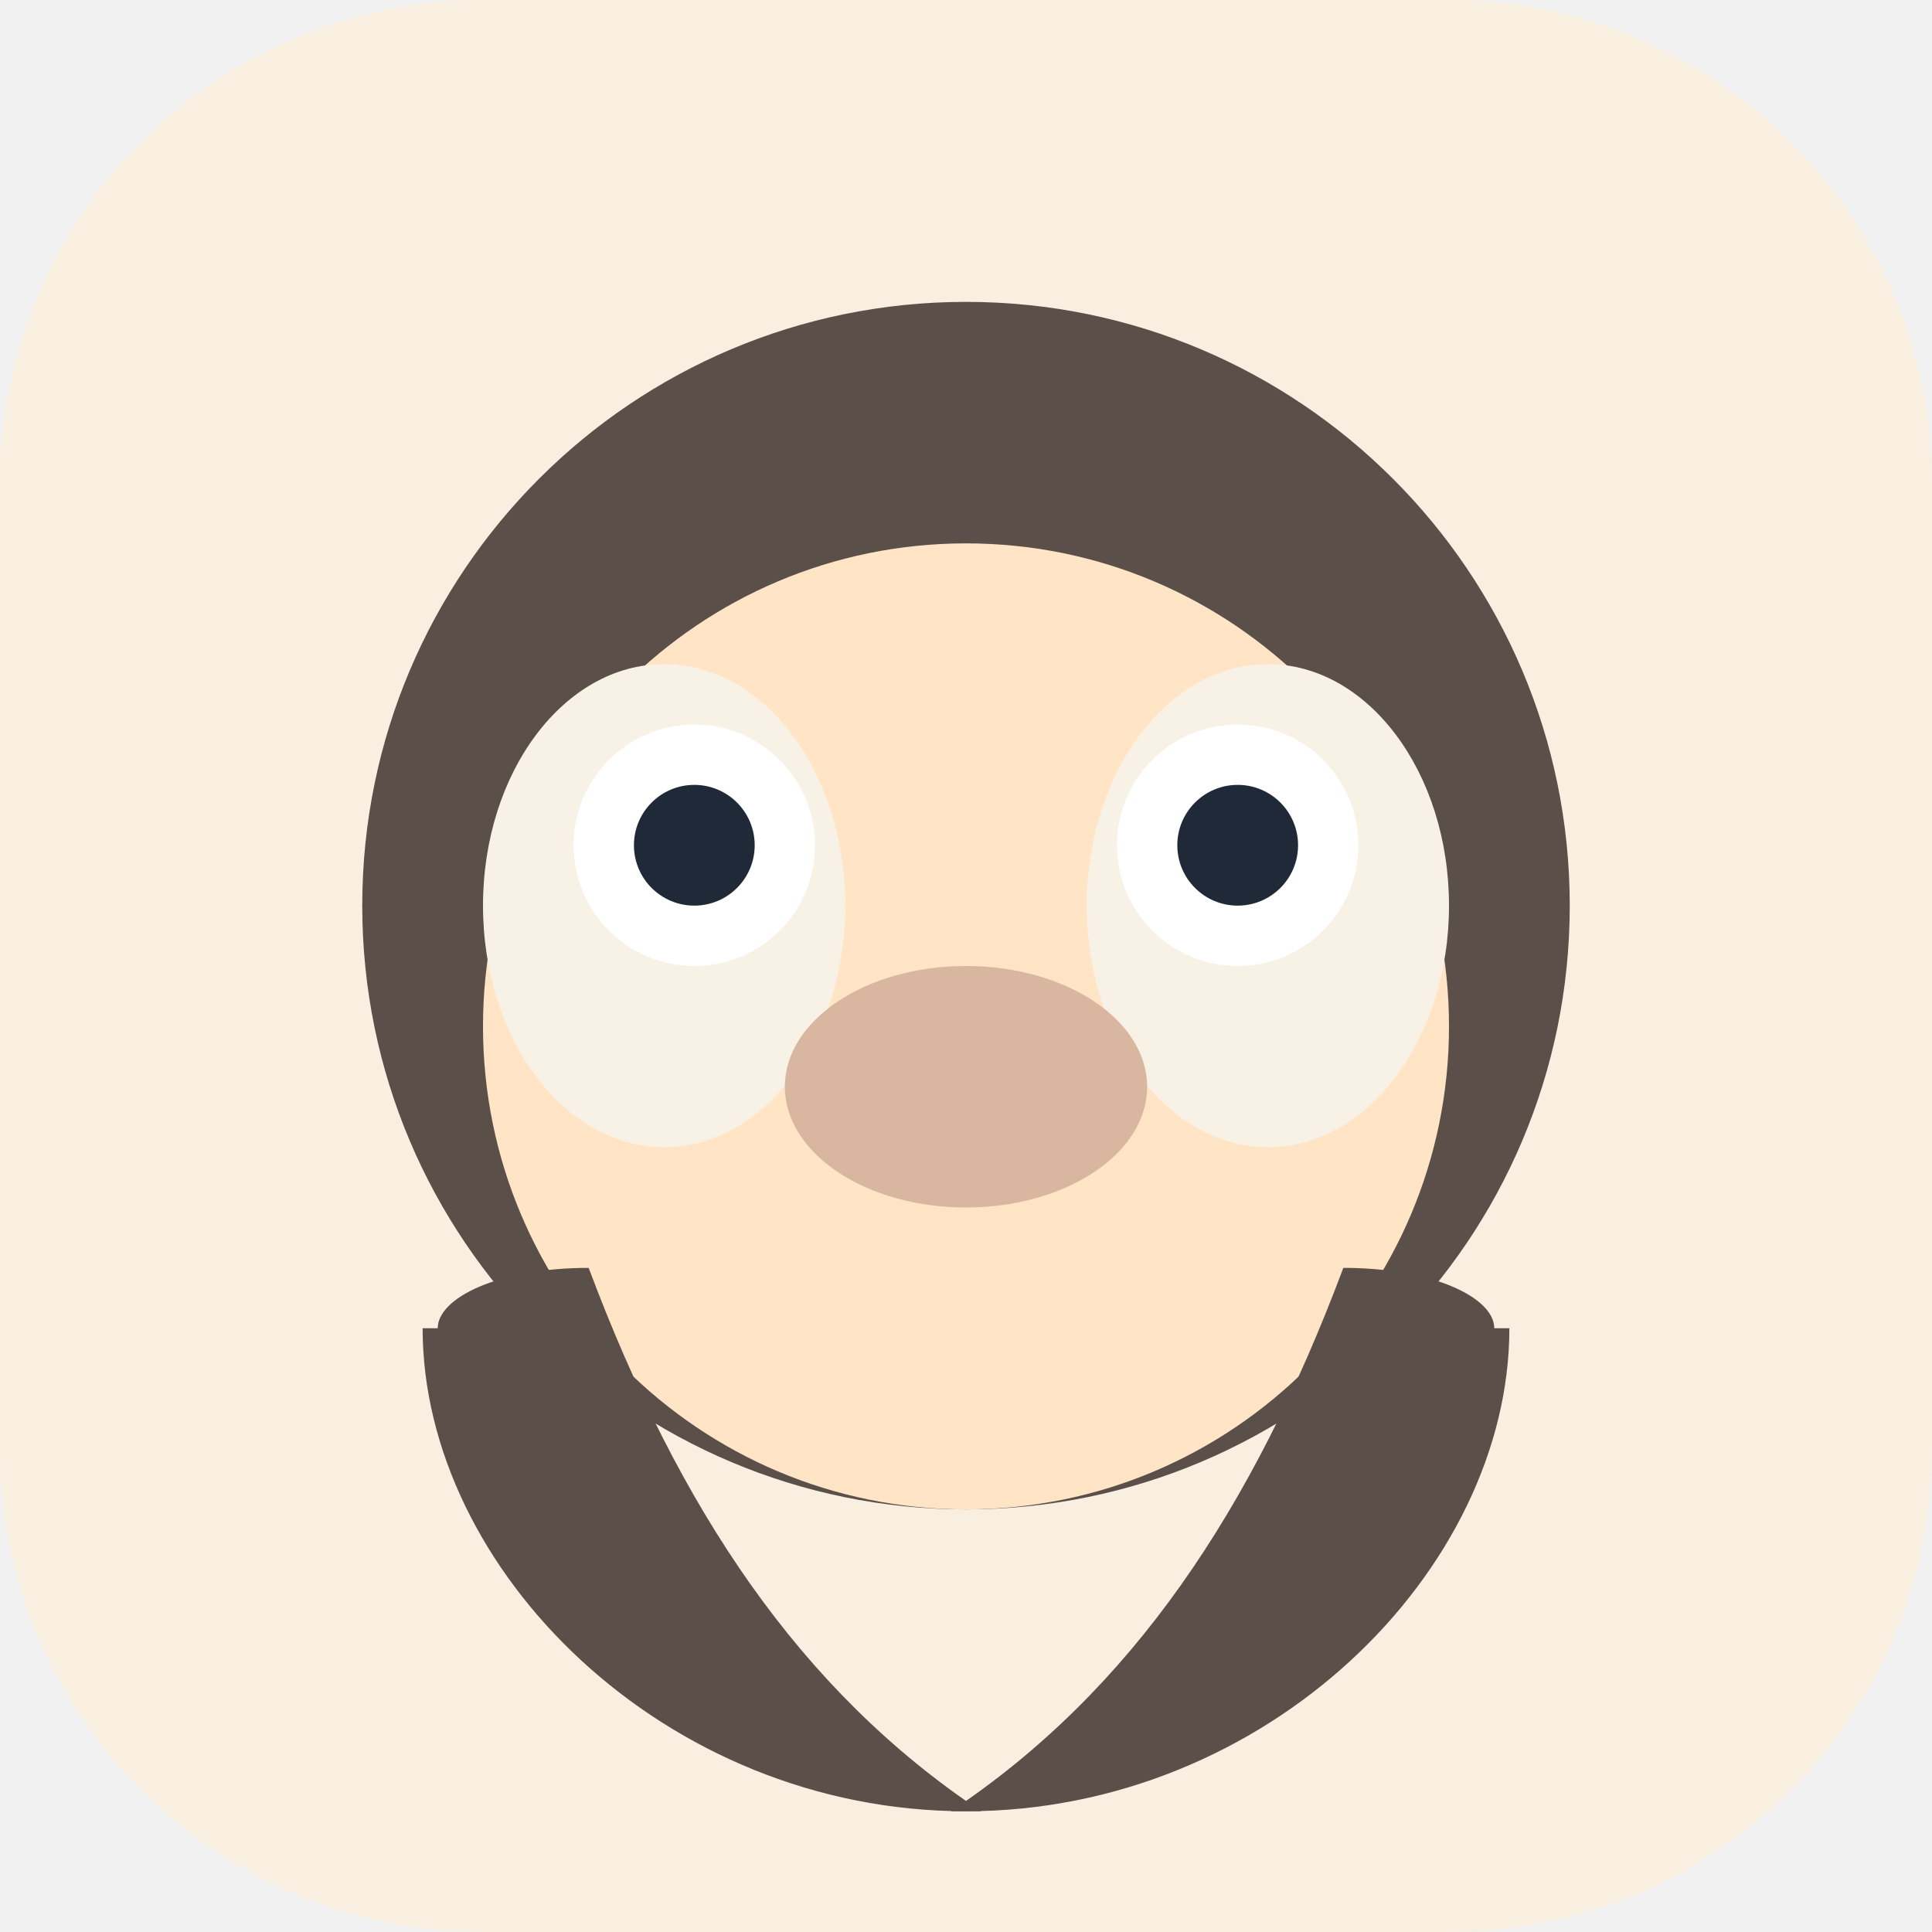
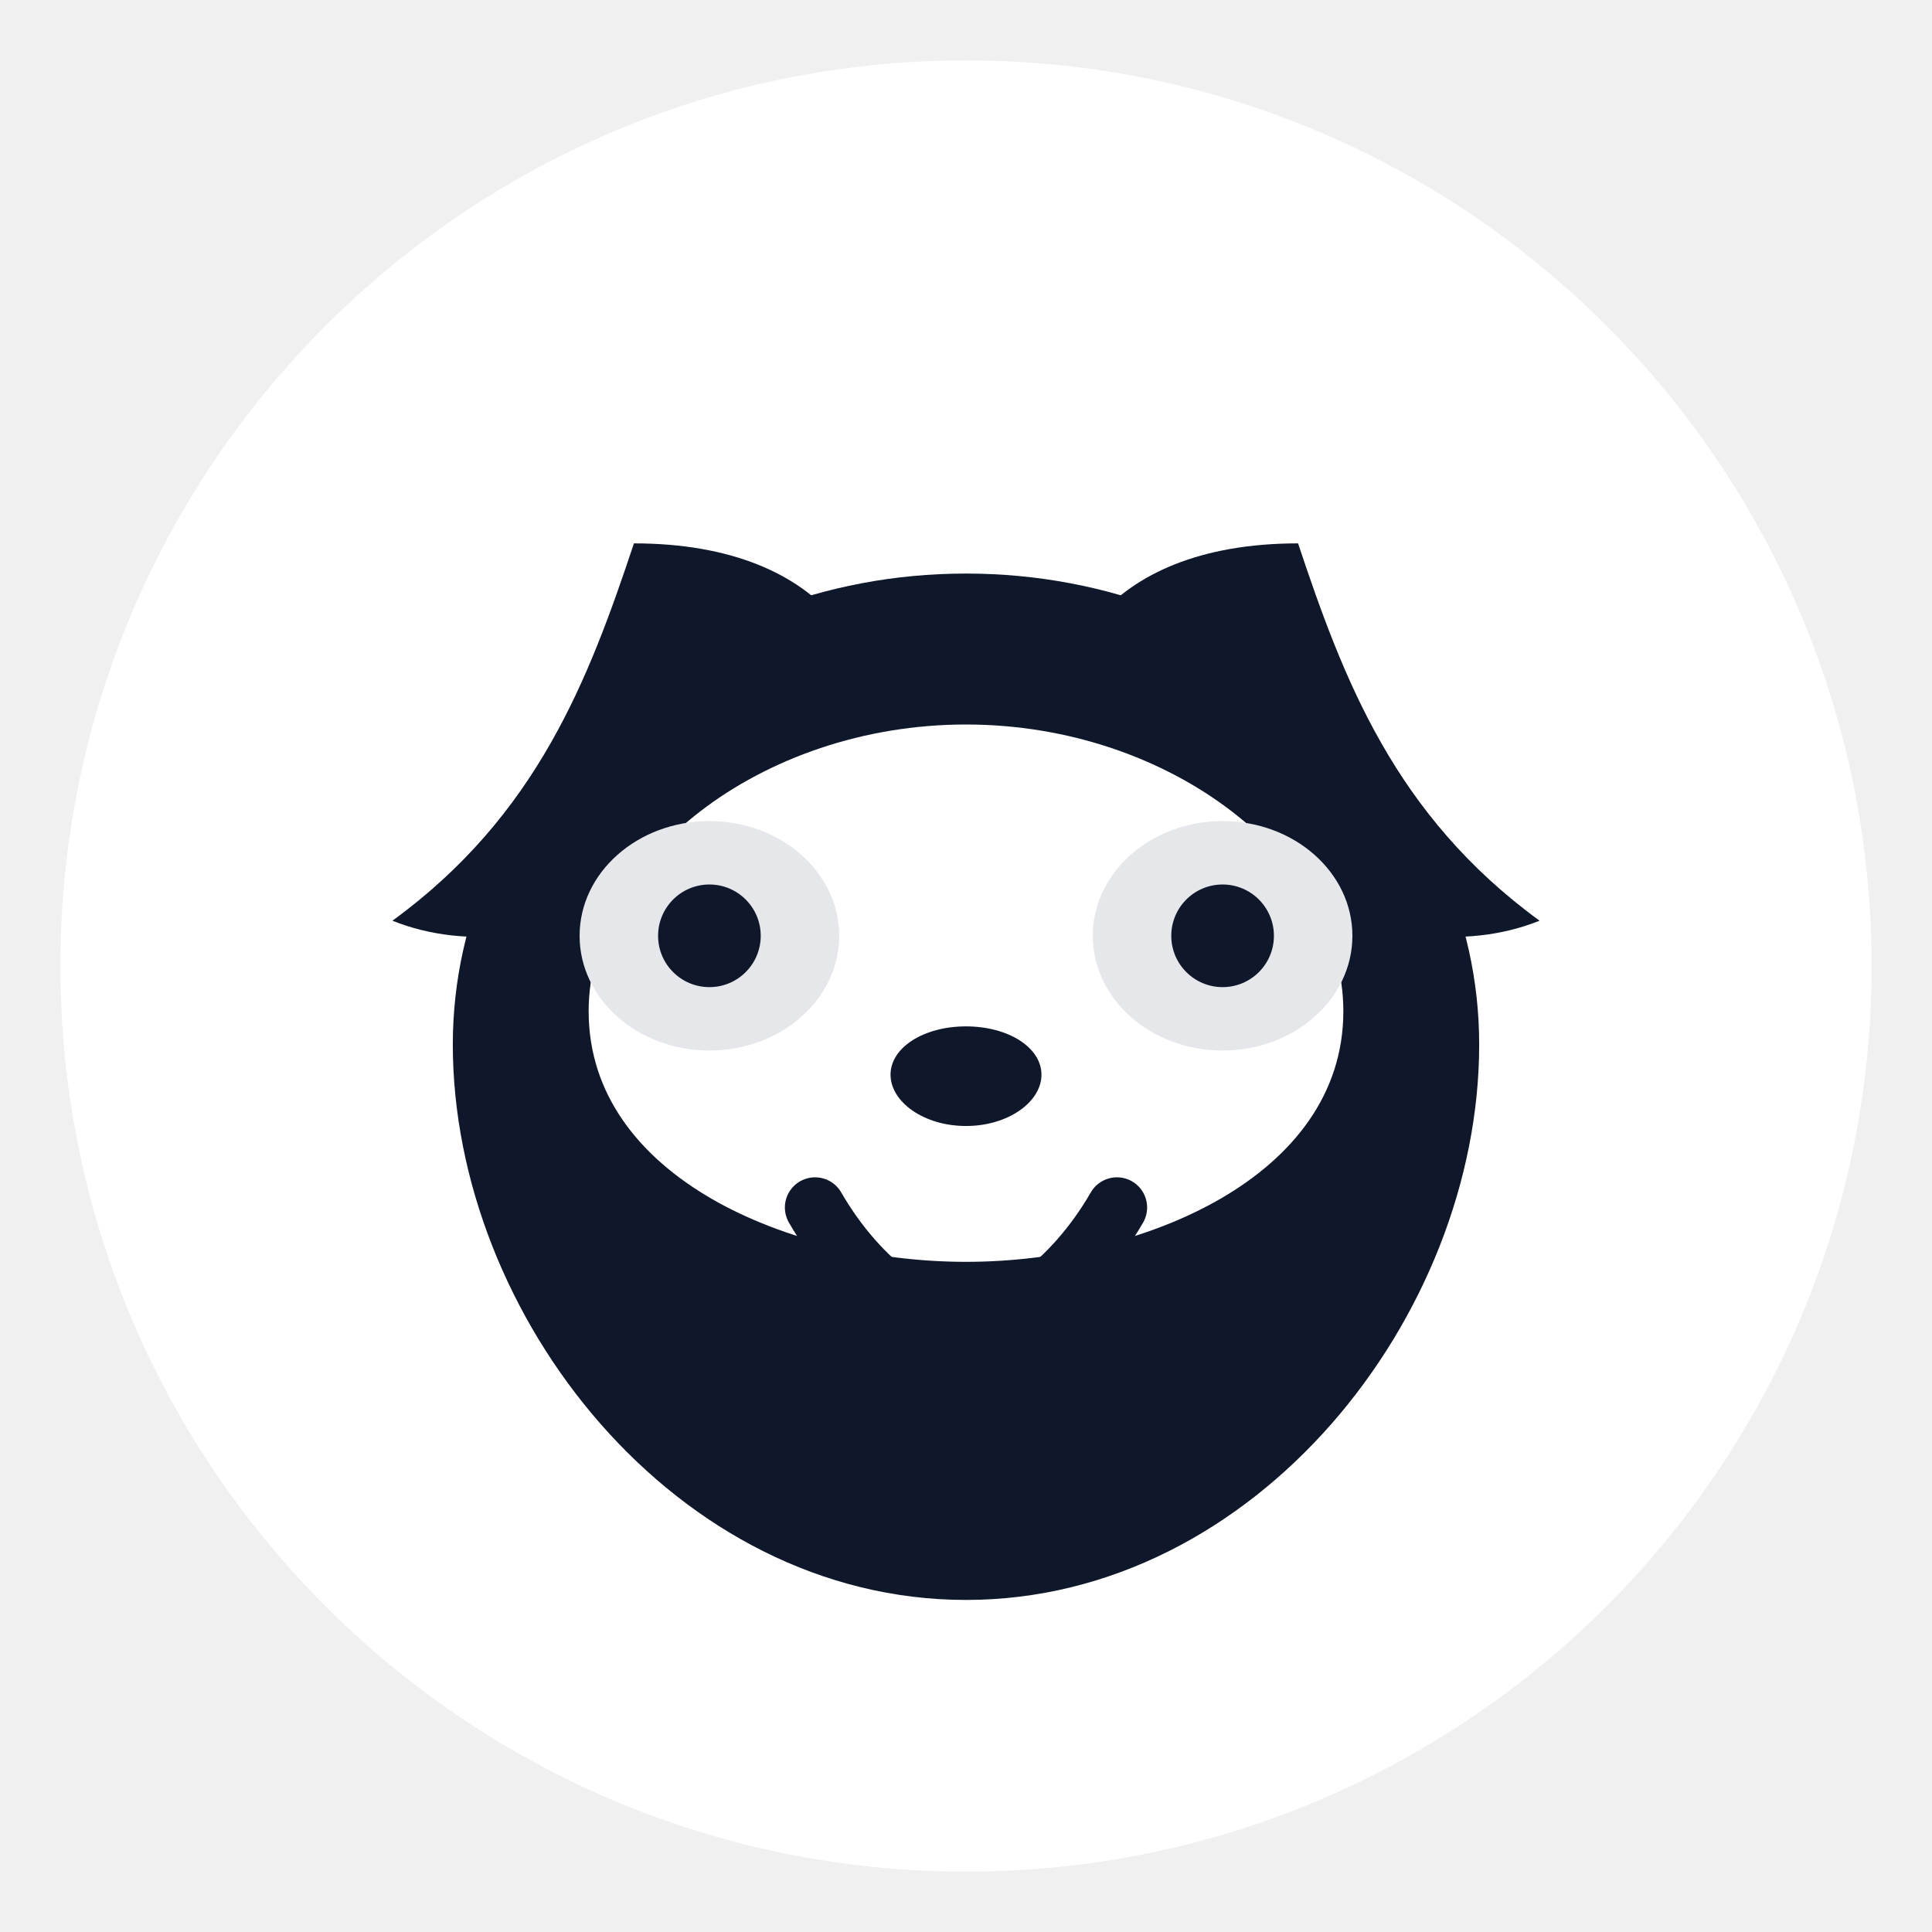
<svg xmlns="http://www.w3.org/2000/svg" width="64" height="64" viewBox="0 0 64 64" fill="none">
-   <rect width="64" height="64" rx="16" fill="#F8EFE1" />
-   <circle cx="32" cy="30" r="20" fill="#5B4F4A" />
-   <circle cx="32" cy="34" r="16" fill="#FFE4C5" />
-   <ellipse cx="22" cy="30" rx="6" ry="8" fill="#F8F1E5" />
-   <ellipse cx="42" cy="30" rx="6" ry="8" fill="#F8F1E5" />
-   <circle cx="23" cy="28" r="4" fill="#FFFFFF" />
-   <circle cx="41" cy="28" r="4" fill="#FFFFFF" />
-   <circle cx="23" cy="28" r="2" fill="#1F2937" />
-   <circle cx="41" cy="28" r="2" fill="#1F2937" />
-   <ellipse cx="32" cy="36" rx="6" ry="4" fill="#D9B6A0" />
-   <path d="M14 44c0 8 8 16 18 16h0.5c-6-4-10-10-13-18-3 0-5 1-5 2z" fill="#5B4F4A" />
-   <path d="M50 44c0 8-8 16-18 16H31.5c6-4 10-10 13-18 3 0 5 1 5 2z" fill="#5B4F4A" />
+   <circle cx="32" cy="32" r="30" fill="white" />
+   <path d="M21 18c-1.5 4.5-3.2 9-8 12.5 2.5 1 5.6 0.6 8.4-1.2 2.2-1.6 4.7-2.9 7.3-3.7 1-3.5-1.2-7.6-7.7-7.6z" fill="#0F172A" />
+   <path d="M43 18c1.5 4.5 3.2 9 8 12.5-2.5 1-5.6 0.6-8.4-1.2-2.2-1.6-4.7-2.9-7.3-3.7-1-3.5 1.2-7.6 7.7-7.6z" fill="#0F172A" />
+   <path d="M32 19c-9.5 0-17 7.1-17 15.6 0 9 7.4 18.4 17 18.4s17-9.4 17-18.4C49 26.1 41.5 19 32 19z" fill="#0F172A" />
+   <path d="M19.5 33.5c0 5.5 6.7 8.3 12.5 8.3 5.8 0 12.5-2.8 12.5-8.3 0-5-5.7-9.5-12.5-9.5-6.8 0-12.5 4.5-12.5 9.5z" fill="white" />
+   <ellipse cx="23.5" cy="31" rx="4.3" ry="3.8" fill="#E5E7EB" />
+   <ellipse cx="40.5" cy="31" rx="4.3" ry="3.8" fill="#E5E7EB" />
+   <circle cx="23.5" cy="31" r="1.7" fill="#0F172A" />
+   <circle cx="40.5" cy="31" r="1.7" fill="#0F172A" />
+   <ellipse cx="32" cy="38" rx="5.8" ry="3.6" fill="white" />
+   <path d="M32 34c-1.4 0-2.5 0.7-2.5 1.6 0 .9 1.1 1.7 2.5 1.7s2.5-.8 2.5-1.7C34.5 34.7 33.4 34 32 34z" fill="#0F172A" />
+   <path d="M27 40c1.5 2.6 3.7 4 5 4s3.5-1.4 5-4" stroke="#0F172A" stroke-width="2" stroke-linecap="round" />
</svg>
